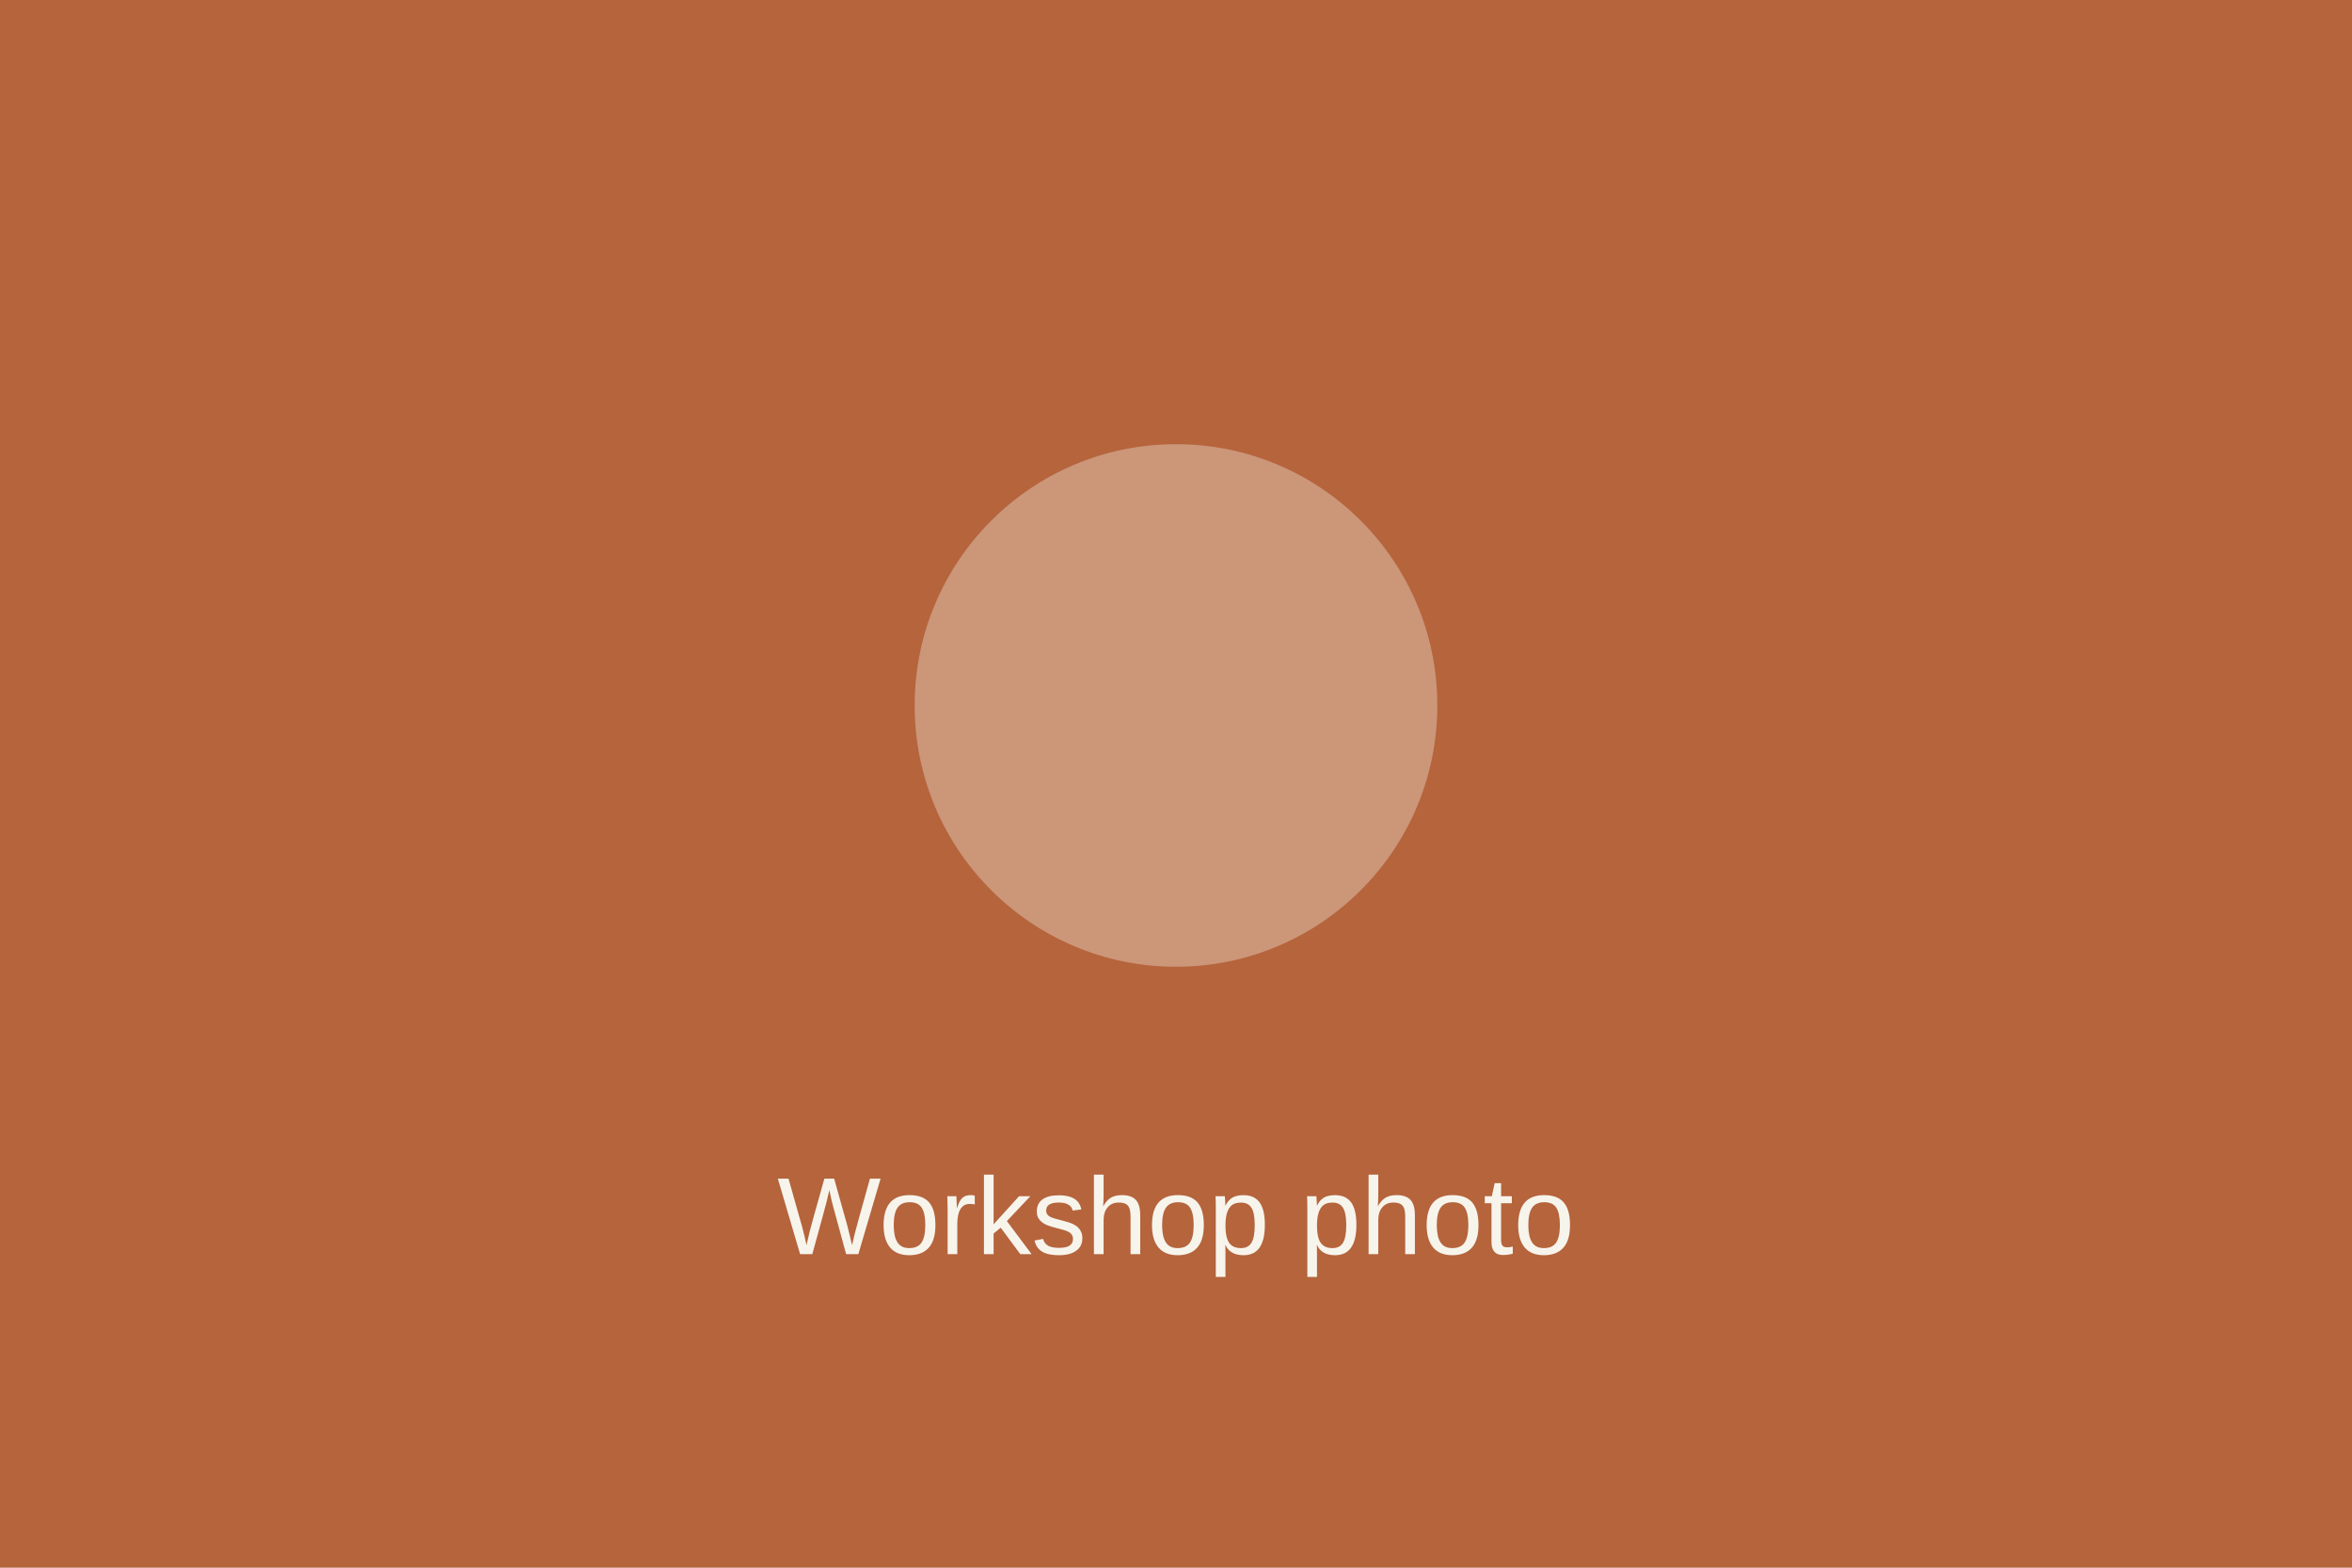
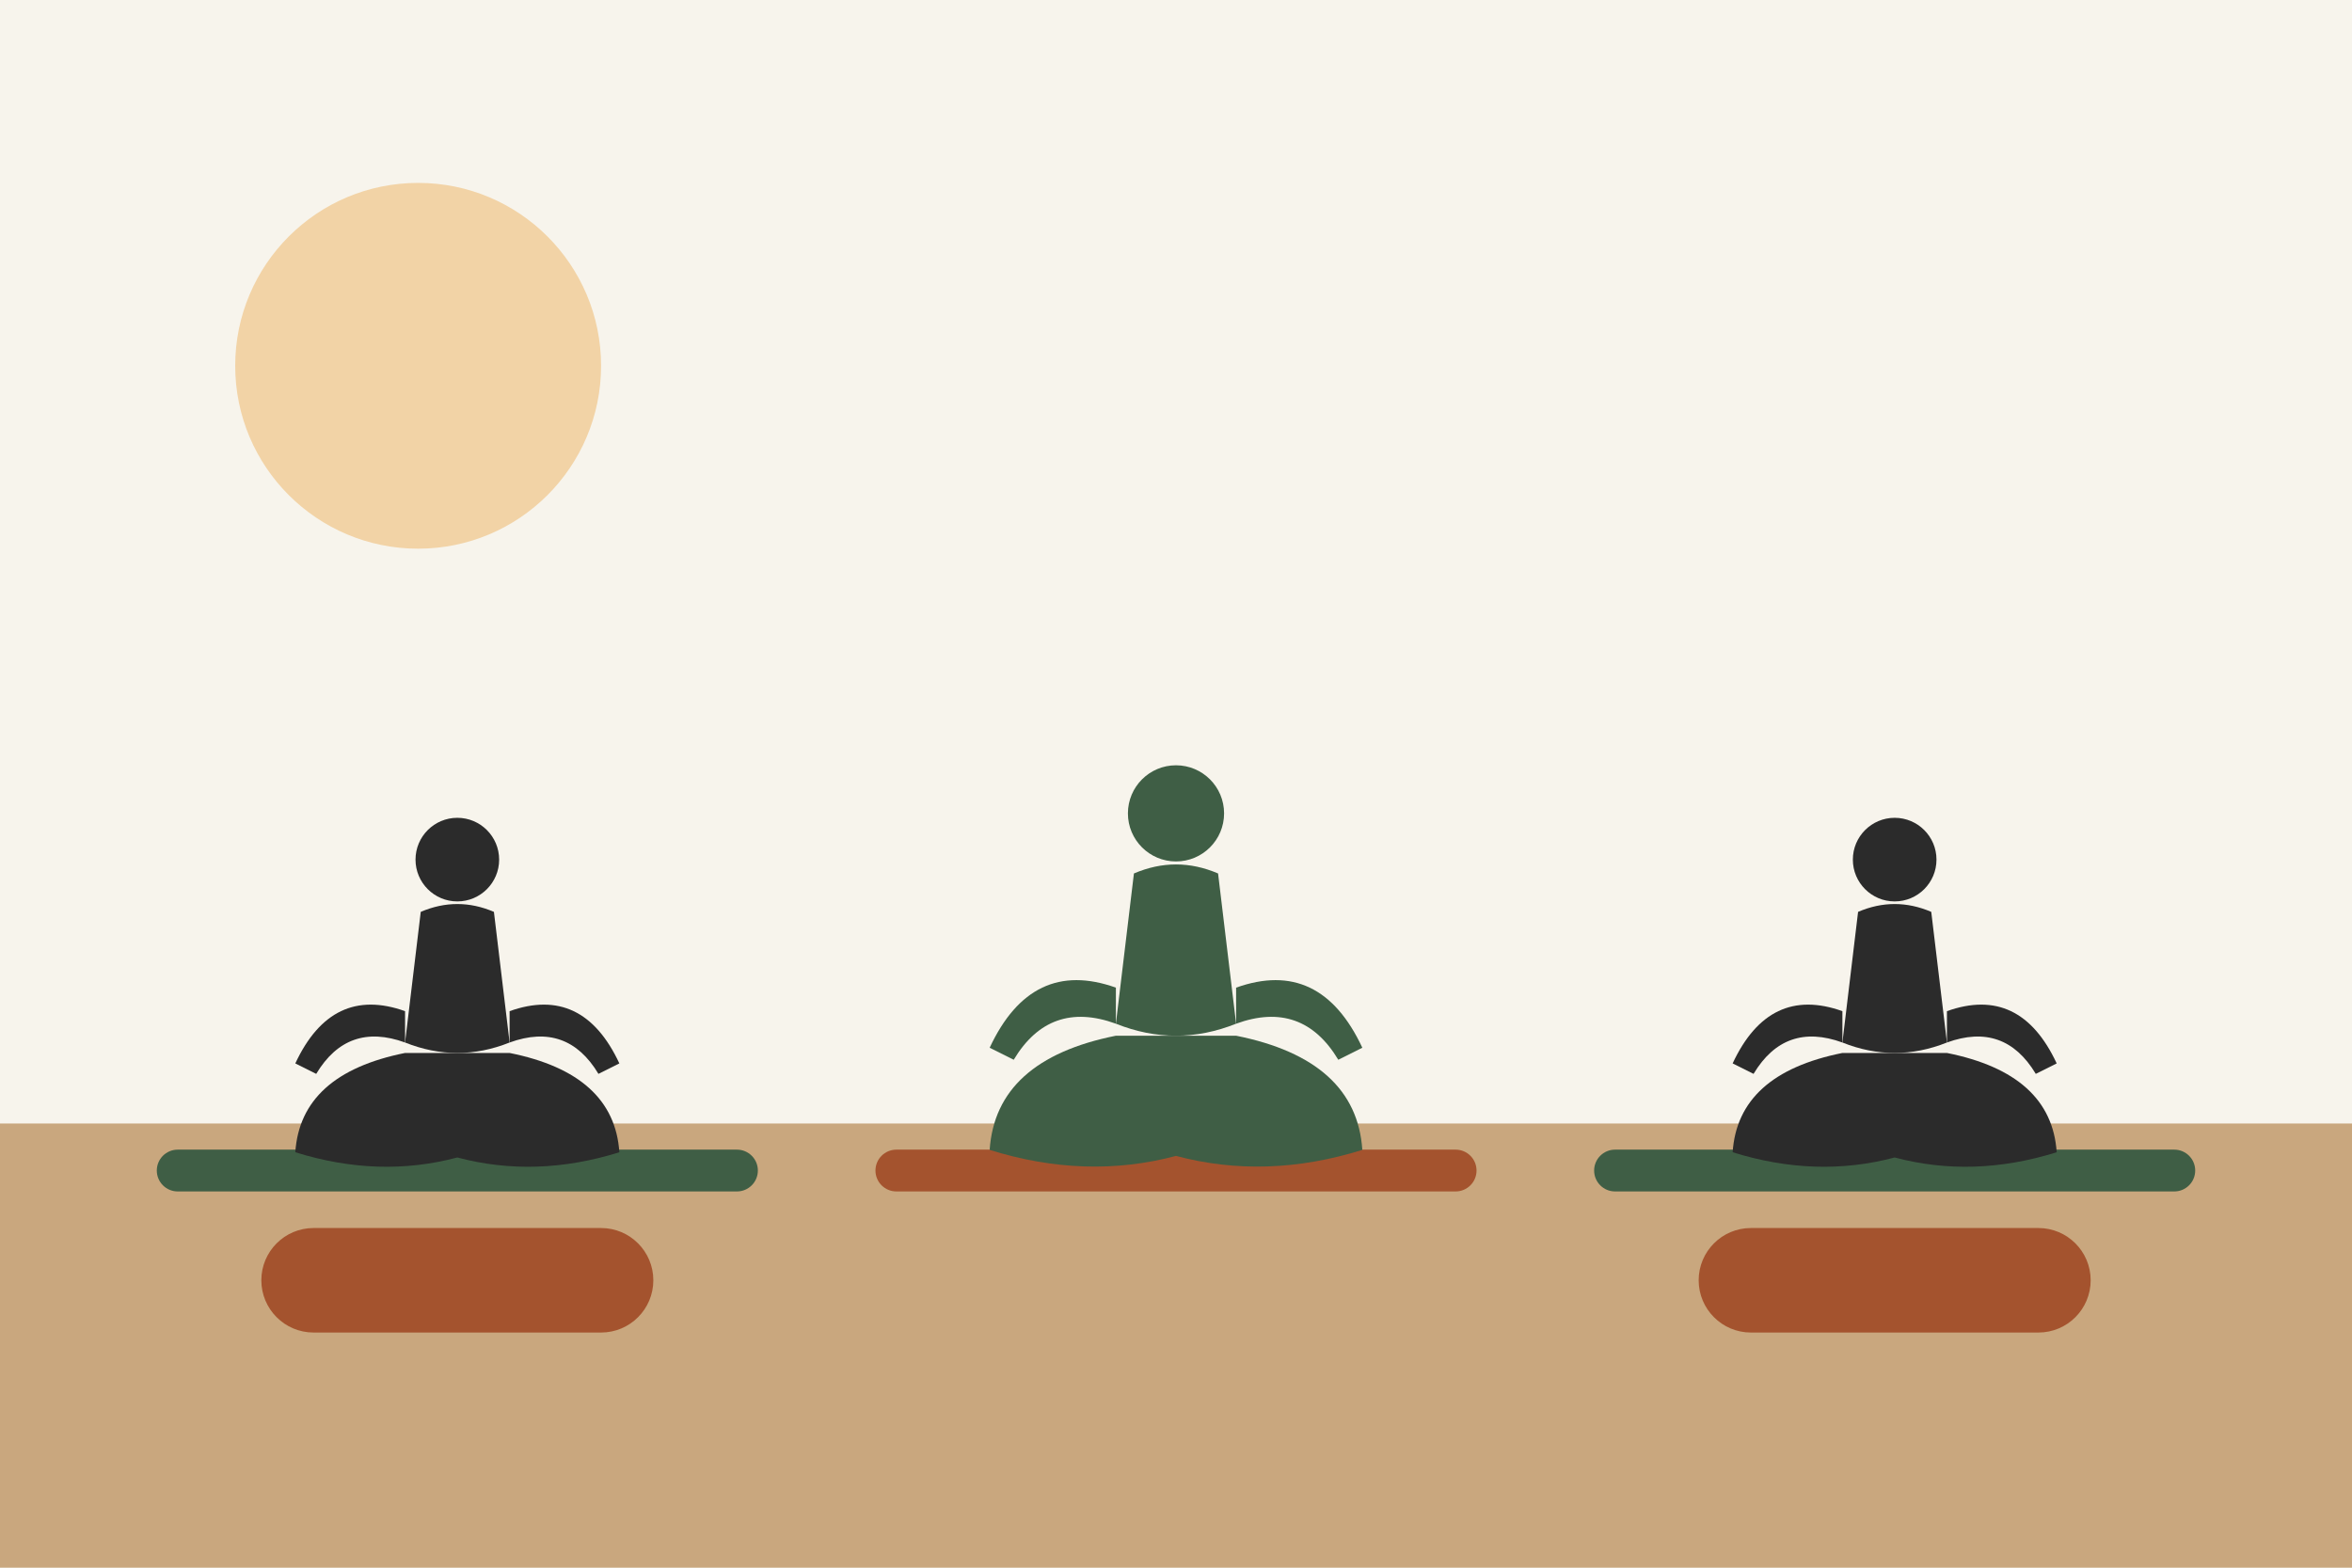
- <svg xmlns="http://www.w3.org/2000/svg" width="900" height="600" viewBox="0 0 900 600">
-   <rect width="100%" height="100%" fill="#B5643C" />
-   <circle cx="50%" cy="45%" r="100" fill="#F7F4EC" opacity=".35" />
-   <text x="50%" y="80%" font-family="Arial" font-size="42" fill="#F7F4EC" text-anchor="middle">Workshop photo</text>
+ <svg xmlns="http://www.w3.org/2000/svg" viewBox="0 0 900 600">
+   <rect width="900" height="600" fill="#F7F4EC" />
+   <rect y="430" width="900" height="170" fill="#C9A77E" />
+   <circle cx="160" cy="140" r="70" fill="#F2D3A6" />
+   <g>
+     <rect x="60" y="440" width="230" height="16" rx="8" fill="#3F5E45" />
+     <rect x="335" y="440" width="230" height="16" rx="8" fill="#A4532E" />
+     <rect x="610" y="440" width="230" height="16" rx="8" fill="#3F5E45" />
+   </g>
+   <g transform="translate(175 447) scale(1.0)" fill="#2B2B2B">
+     <circle cx="0" cy="-118" r="16" />
+     <path d="M-14 -98 Q0 -104 14 -98 L20 -48 Q0 -40 -20 -48 Z" />
+     <path d="M-20 -60 Q-48 -70 -62 -40 L-54 -36 Q-42 -56 -20 -48 Z" />
+     <path d="M20 -60 Q48 -70 62 -40 L54 -36 Q42 -56 20 -48 Z" />
+     <path d="M-62 -6 Q-60 -36 -20 -44 L20 -44 Q60 -36 62 -6 Q30 4 0 -4 Q-30 4 -62 -6 Z" />
+   </g>
+   <g transform="translate(450 447) scale(1.15)" fill="#3F5E45">
+     <circle cx="0" cy="-118" r="16" />
+     <path d="M-14 -98 Q0 -104 14 -98 L20 -48 Q0 -40 -20 -48 Z" />
+     <path d="M-20 -60 Q-48 -70 -62 -40 L-54 -36 Q-42 -56 -20 -48 Z" />
+     <path d="M20 -60 Q48 -70 62 -40 L54 -36 Q42 -56 20 -48 Z" />
+     <path d="M-62 -6 Q-60 -36 -20 -44 L20 -44 Q60 -36 62 -6 Q30 4 0 -4 Q-30 4 -62 -6 Z" />
+   </g>
+   <g transform="translate(725 447) scale(1.0)" fill="#2B2B2B">
+     <circle cx="0" cy="-118" r="16" />
+     <path d="M-14 -98 Q0 -104 14 -98 L20 -48 Q0 -40 -20 -48 Z" />
+     <path d="M-20 -60 Q-48 -70 -62 -40 L-54 -36 Q-42 -56 -20 -48 Z" />
+     <path d="M20 -60 Q48 -70 62 -40 L54 -36 Q42 -56 20 -48 Z" />
+     <path d="M-62 -6 Q-60 -36 -20 -44 L20 -44 Q60 -36 62 -6 Q30 4 0 -4 Q-30 4 -62 -6 Z" />
+   </g>
+   <g fill="#A4532E">
+     <rect x="100" y="470" width="150" height="40" rx="20" />
+     <rect x="650" y="470" width="150" height="40" rx="20" />
+   </g>
</svg>
